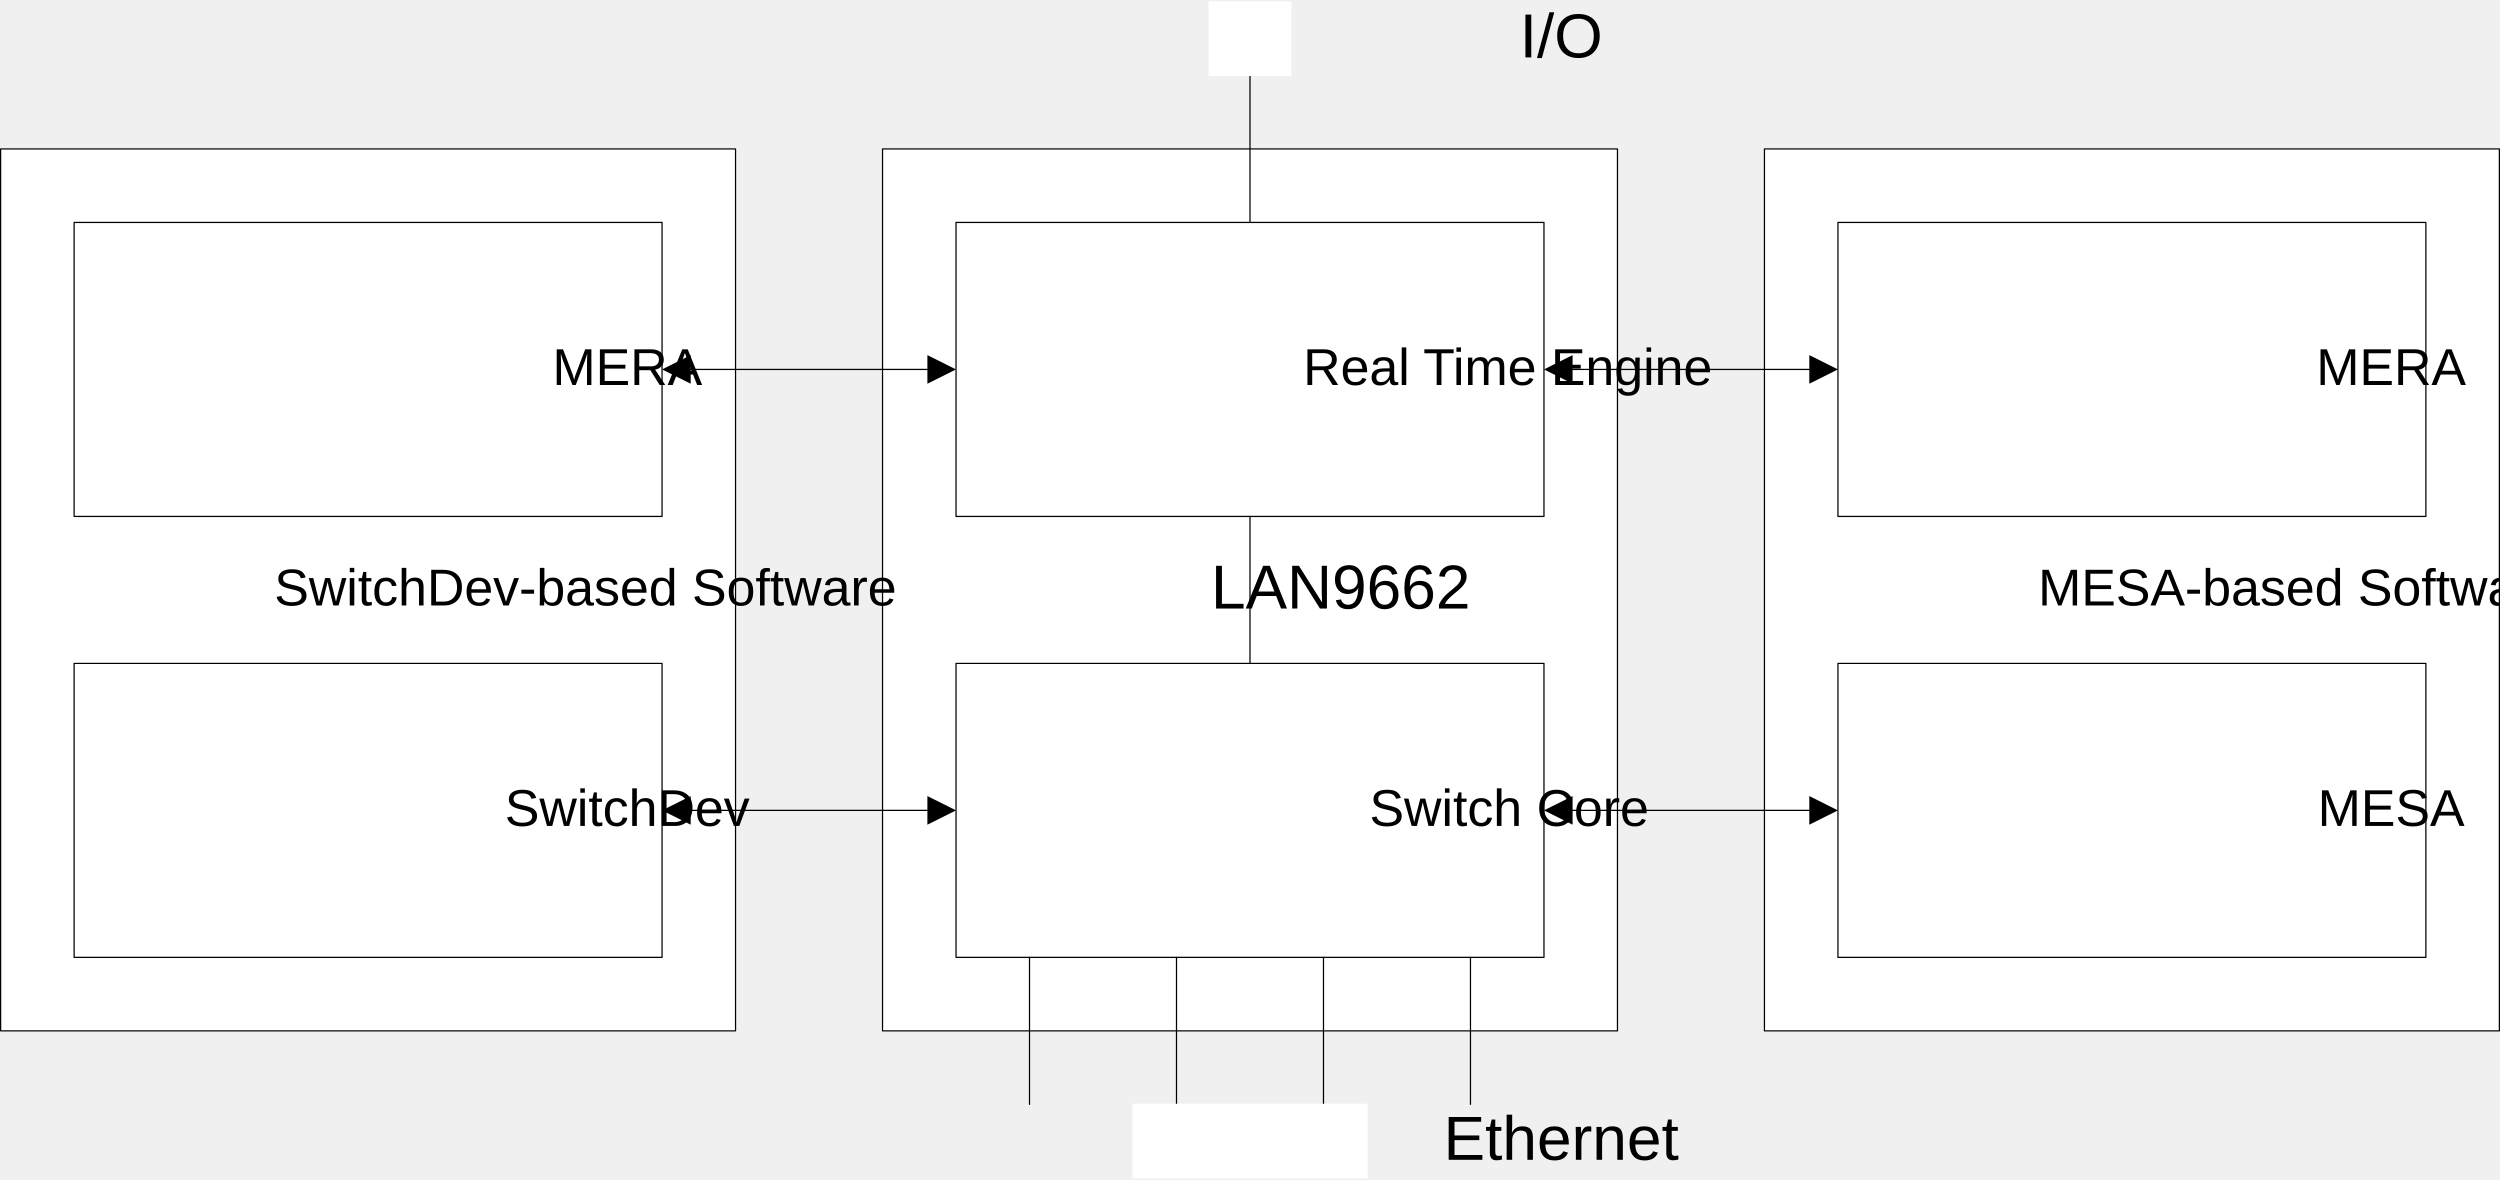
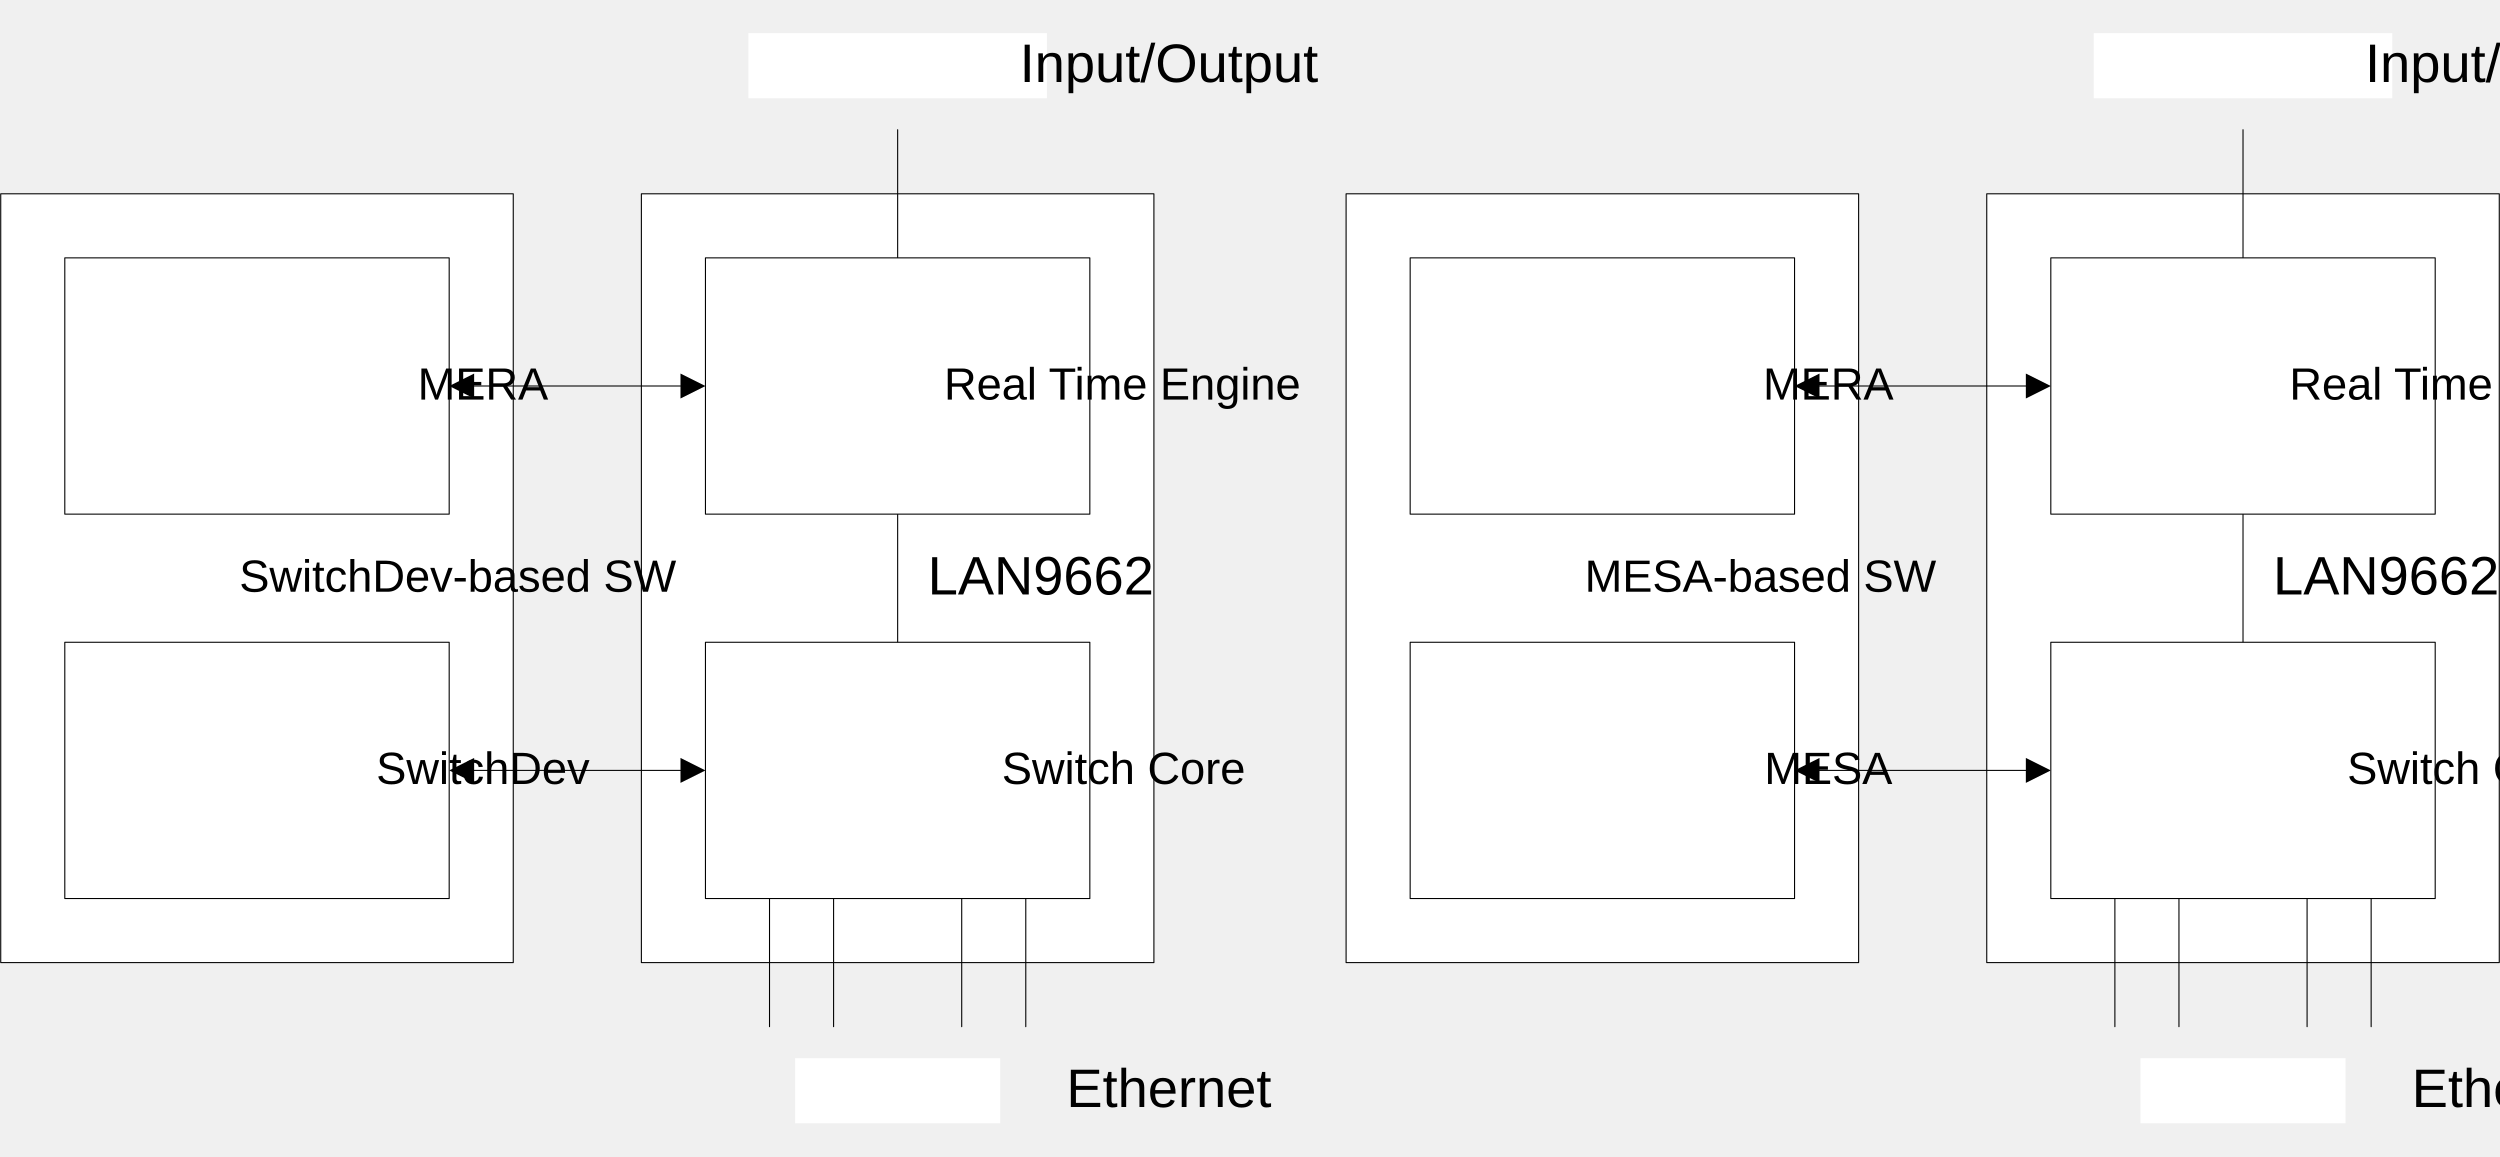
- <svg xmlns="http://www.w3.org/2000/svg" xmlns:ns1="http://schemas.microsoft.com/visio/2003/SVGExtensions/" xmlns:xlink="http://www.w3.org/1999/xlink" width="6.696in" height="3.16in" viewBox="0 0 482.13 227.492" xml:space="preserve" color-interpolation-filters="sRGB" class="st9">
+ <svg xmlns="http://www.w3.org/2000/svg" xmlns:ns1="http://schemas.microsoft.com/visio/2003/SVGExtensions/" xmlns:xlink="http://www.w3.org/1999/xlink" width="7.681in" height="3.553in" viewBox="0 0 552.996 255.838" xml:space="preserve" color-interpolation-filters="sRGB" class="st9">
  <ns1:documentProperties ns1:langID="1030" ns1:metric="true" ns1:viewMarkup="false">
    <ns1:userDefs>
      <ns1:ud ns1:nameU="msvConvertTheme" />
    </ns1:userDefs>
  </ns1:documentProperties>
  <style type="text/css">
	
		.st1 {fill:#ffffff;stroke:#000000;stroke-linecap:round;stroke-linejoin:round;stroke-width:0.24}
		.st2 {fill:#000000;font-family:Arial;font-size:1em}
- 		.st3 {fill:#000000;font-family:Arial;font-size:0.833em}
- 		.st4 {stroke:#000000;stroke-linecap:round;stroke-linejoin:round;stroke-width:0.24}
- 		.st5 {fill:none;stroke:none;stroke-linecap:round;stroke-linejoin:round;stroke-width:0.72}
- 		.st6 {fill:#ffffff;stroke:none;stroke-linecap:butt;stroke-width:7.2}
- 		.st7 {marker-end:url(#mrkr4-62);marker-start:url(#mrkr4-60);stroke:#000000;stroke-linecap:round;stroke-linejoin:round;stroke-width:0.24}
+ 		.st3 {stroke:#000000;stroke-linecap:round;stroke-linejoin:round;stroke-width:0.24}
+ 		.st4 {fill:none;stroke:none;stroke-linecap:round;stroke-linejoin:round;stroke-width:0.72}
+ 		.st5 {fill:#ffffff;stroke:none;stroke-linecap:butt;stroke-width:7.2}
+ 		.st6 {fill:#000000;font-family:Arial;font-size:0.833em}
+ 		.st7 {marker-end:url(#mrkr4-38);marker-start:url(#mrkr4-36);stroke:#000000;stroke-linecap:round;stroke-linejoin:round;stroke-width:0.24}
		.st8 {fill:#000000;fill-opacity:1;stroke:#000000;stroke-opacity:1;stroke-width:0.087}
		.st9 {fill:none;fill-rule:evenodd;font-size:12px;overflow:visible;stroke-linecap:square;stroke-miterlimit:3}
	
	</style>
  <defs id="Markers">
    <g id="lend4">
      <path d="M 2 1 L 0 0 L 2 -1 L 2 1 " style="stroke:none" />
    </g>
-     <marker id="mrkr4-60" class="st8" ns1:arrowType="4" ns1:arrowSize="2" ns1:setback="21.5" refX="21.5" orient="auto" markerUnits="strokeWidth" overflow="visible">
+     <marker id="mrkr4-36" class="st8" ns1:arrowType="4" ns1:arrowSize="2" ns1:setback="21.5" refX="21.5" orient="auto" markerUnits="strokeWidth" overflow="visible">
      <use xlink:href="#lend4" transform="scale(11.5) " />
    </marker>
-     <marker id="mrkr4-62" class="st8" ns1:arrowType="4" ns1:arrowSize="2" ns1:setback="23" refX="-23" orient="auto" markerUnits="strokeWidth" overflow="visible">
+     <marker id="mrkr4-38" class="st8" ns1:arrowType="4" ns1:arrowSize="2" ns1:setback="23" refX="-23" orient="auto" markerUnits="strokeWidth" overflow="visible">
      <use xlink:href="#lend4" transform="scale(-11.5,-11.5) " />
    </marker>
  </defs>
  <g ns1:mID="0" ns1:index="1" ns1:groupContext="foregroundPage">
    <ns1:pageProperties ns1:drawingScale="0.0393701" ns1:pageScale="0.0393701" ns1:drawingUnits="24" ns1:shadowOffsetX="8.50394" ns1:shadowOffsetY="-8.50394" />
-     <g id="shape21-1" ns1:mID="21" ns1:groupContext="shape" transform="translate(170.199,-28.7065)">
-       <ns1:textBlock ns1:margins="rect(4,0,4,0)" ns1:tabSpace="42.5197" />
-       <ns1:textRect cx="70.866" cy="142.452" width="141.74" height="170.079" />
-       <rect x="0" y="57.413" width="141.732" height="170.079" class="st1" />
-       <text x="3.33" y="146.05" class="st2" ns1:langID="1030">
+     <g id="shape21-1" ns1:mID="21" ns1:groupContext="shape" transform="translate(141.852,-42.8797)">
+       <ns1:textBlock ns1:margins="rect(4,0,4,0)" ns1:tabSpace="42.5197" />
+       <ns1:textRect cx="56.693" cy="170.799" width="113.39" height="170.079" />
+       <rect x="0" y="85.759" width="113.386" height="170.079" class="st1" />
+       <text x="3.33" y="174.4" class="st2" ns1:langID="1030">
        <ns1:paragraph />
        <ns1:tabList />LAN9662</text>
    </g>
-     <g id="shape5-4" ns1:mID="5" ns1:groupContext="shape" transform="translate(184.372,-127.919)">
-       <ns1:textBlock ns1:margins="rect(4,0,4,0)" ns1:tabSpace="42.5197" />
-       <ns1:textRect cx="56.693" cy="199.145" width="113.39" height="56.693" />
-       <rect x="0" y="170.799" width="113.386" height="56.693" class="st1" />
-       <text x="16.95" y="202.15" class="st3" ns1:langID="1030">
+     <g id="shape7-4" ns1:mID="7" ns1:groupContext="shape" transform="translate(-57.2929,142.092) rotate(-90)">
+       <path d="M0 255.84 L28.35 255.84" class="st3" />
+     </g>
+     <g id="shape8-7" ns1:mID="8" ns1:groupContext="shape" transform="translate(-85.6394,227.132) rotate(-90)">
+       <path d="M0 255.84 L28.35 255.84" class="st3" />
+     </g>
+     <g id="shape9-10" ns1:mID="9" ns1:groupContext="shape" transform="translate(-71.4662,227.132) rotate(-90)">
+       <path d="M0 255.84 L28.35 255.84" class="st3" />
+     </g>
+     <g id="shape10-13" ns1:mID="10" ns1:groupContext="shape" transform="translate(-28.9465,227.132) rotate(-90)">
+       <path d="M0 255.84 L28.35 255.84" class="st3" />
+     </g>
+     <g id="shape12-16" ns1:mID="12" ns1:groupContext="shape" transform="translate(-57.2929,57.0529) rotate(-90)">
+       <path d="M0 255.84 L28.35 255.84" class="st3" />
+     </g>
+     <g id="shape19-19" ns1:mID="19" ns1:groupContext="shape" transform="translate(156.026,-227.132)">
+       <ns1:textBlock ns1:margins="rect(4,4,4,4)" ns1:tabSpace="42.5197" />
+       <ns1:textRect cx="42.52" cy="241.665" width="85.04" height="28.346" />
+       <rect x="0" y="227.492" width="85.039" height="28.346" class="st4" />
+       <rect ns1:rectContext="textBkgnd" x="9.496" y="234.465" width="66.048" height="14.4" class="st5" />
+       <text x="9.5" y="245.27" class="st2" ns1:langID="1030">
+         <ns1:paragraph ns1:horizAlign="1" />
+         <ns1:tabList />Input/Output</text>
+     </g>
+     <g id="shape20-23" ns1:mID="20" ns1:groupContext="shape" transform="translate(156.026,-0.36)">
+       <ns1:textBlock ns1:margins="rect(4,4,4,4)" ns1:tabSpace="42.5197" />
+       <ns1:textRect cx="42.52" cy="241.665" width="85.04" height="28.346" />
+       <rect x="0" y="227.492" width="85.039" height="28.346" class="st4" />
+       <rect ns1:rectContext="textBkgnd" x="19.838" y="234.465" width="45.364" height="14.4" class="st5" />
+       <text x="19.84" y="245.27" class="st2" ns1:langID="1030">
+         <ns1:paragraph ns1:horizAlign="1" />
+         <ns1:tabList />Ethernet</text>
+     </g>
+     <g id="shape39-27" ns1:mID="39" ns1:groupContext="shape" transform="translate(0.12,-42.8797)">
+       <ns1:textBlock ns1:margins="rect(4,0,4,0)" ns1:tabSpace="42.5197" />
+       <ns1:textRect cx="56.693" cy="170.799" width="113.39" height="170.079" />
+       <rect x="0" y="85.759" width="113.386" height="170.079" class="st1" />
+       <text x="2.78" y="173.8" class="st6" ns1:langID="1030">
+         <ns1:paragraph />
+         <ns1:tabList />SwitchDev-based SW</text>
+     </g>
+     <g id="shape45-30" ns1:mID="45" ns1:groupContext="shape" transform="translate(99.3326,-85.3994)">
+       <path d="M5.16 255.84 L5.52 255.84 L51.17 255.84" class="st7" />
+     </g>
+     <g id="shape46-39" ns1:mID="46" ns1:groupContext="shape" transform="translate(99.3326,-170.439)">
+       <path d="M5.16 255.84 L5.52 255.84 L51.17 255.84" class="st7" />
+     </g>
+     <g id="shape6-46" ns1:mID="6" ns1:groupContext="shape" transform="translate(156.026,-57.0529)">
+       <ns1:textBlock ns1:margins="rect(4,0,4,0)" ns1:tabSpace="42.5197" />
+       <ns1:textRect cx="42.52" cy="227.492" width="85.04" height="56.693" />
+       <rect x="0" y="199.145" width="85.039" height="56.693" class="st1" />
+       <text x="15.57" y="230.49" class="st6" ns1:langID="1030">
+         <ns1:paragraph ns1:horizAlign="1" />
+         <ns1:tabList />Switch Core</text>
+     </g>
+     <g id="shape5-49" ns1:mID="5" ns1:groupContext="shape" transform="translate(156.026,-142.092)">
+       <ns1:textBlock ns1:margins="rect(4,0,4,0)" ns1:tabSpace="42.5197" />
+       <ns1:textRect cx="42.52" cy="227.492" width="85.04" height="56.693" />
+       <rect x="0" y="199.145" width="85.039" height="56.693" class="st1" />
+       <text x="2.78" y="230.49" class="st6" ns1:langID="1030">
        <ns1:paragraph ns1:horizAlign="1" />
        <ns1:tabList />Real Time Engine</text>
    </g>
-     <g id="shape6-7" ns1:mID="6" ns1:groupContext="shape" transform="translate(184.372,-42.8797)">
-       <ns1:textBlock ns1:margins="rect(4,0,4,0)" ns1:tabSpace="42.5197" />
-       <ns1:textRect cx="56.693" cy="199.145" width="113.39" height="56.693" />
-       <rect x="0" y="170.799" width="113.386" height="56.693" class="st1" />
-       <text x="29.74" y="202.15" class="st3" ns1:langID="1030">
+     <g id="shape41-52" ns1:mID="41" ns1:groupContext="shape" transform="translate(14.2932,-57.0529)">
+       <ns1:textBlock ns1:margins="rect(4,0,4,0)" ns1:tabSpace="42.5197" />
+       <ns1:textRect cx="42.52" cy="227.492" width="85.04" height="56.693" />
+       <rect x="0" y="199.145" width="85.039" height="56.693" class="st1" />
+       <text x="18.9" y="230.49" class="st6" ns1:langID="1030">
+         <ns1:paragraph ns1:horizAlign="1" />
+         <ns1:tabList />SwitchDev</text>
+     </g>
+     <g id="shape40-55" ns1:mID="40" ns1:groupContext="shape" transform="translate(14.2932,-142.092)">
+       <ns1:textBlock ns1:margins="rect(4,0,4,0)" ns1:tabSpace="42.5197" />
+       <ns1:textRect cx="42.52" cy="227.492" width="85.04" height="56.693" />
+       <rect x="0" y="199.145" width="85.039" height="56.693" class="st1" />
+       <text x="28.07" y="230.49" class="st6" ns1:langID="1030">
+         <ns1:paragraph ns1:horizAlign="1" />
+         <ns1:tabList />MERA</text>
+     </g>
+     <g id="shape47-58" ns1:mID="47" ns1:groupContext="shape" transform="translate(-43.1197,227.132) rotate(-90)">
+       <path d="M0 255.84 L28.35 255.84" class="st3" />
+     </g>
+     <g id="shape48-61" ns1:mID="48" ns1:groupContext="shape" transform="translate(439.49,-42.8797)">
+       <ns1:textBlock ns1:margins="rect(4,0,4,0)" ns1:tabSpace="42.5197" />
+       <ns1:textRect cx="56.693" cy="170.799" width="113.39" height="170.079" />
+       <rect x="0" y="85.759" width="113.386" height="170.079" class="st1" />
+       <text x="3.33" y="174.4" class="st2" ns1:langID="1030">
+         <ns1:paragraph />
+         <ns1:tabList />LAN9662</text>
+     </g>
+     <g id="shape49-64" ns1:mID="49" ns1:groupContext="shape" transform="translate(240.345,142.092) rotate(-90)">
+       <path d="M0 255.84 L28.35 255.84" class="st3" />
+     </g>
+     <g id="shape50-67" ns1:mID="50" ns1:groupContext="shape" transform="translate(211.998,227.132) rotate(-90)">
+       <path d="M0 255.84 L28.35 255.84" class="st3" />
+     </g>
+     <g id="shape51-70" ns1:mID="51" ns1:groupContext="shape" transform="translate(226.172,227.132) rotate(-90)">
+       <path d="M0 255.84 L28.35 255.84" class="st3" />
+     </g>
+     <g id="shape52-73" ns1:mID="52" ns1:groupContext="shape" transform="translate(268.691,227.132) rotate(-90)">
+       <path d="M0 255.84 L28.35 255.84" class="st3" />
+     </g>
+     <g id="shape53-76" ns1:mID="53" ns1:groupContext="shape" transform="translate(240.345,57.0529) rotate(-90)">
+       <path d="M0 255.84 L28.35 255.84" class="st3" />
+     </g>
+     <g id="shape54-79" ns1:mID="54" ns1:groupContext="shape" transform="translate(453.663,-227.132)">
+       <ns1:textBlock ns1:margins="rect(4,4,4,4)" ns1:tabSpace="42.5197" />
+       <ns1:textRect cx="42.52" cy="241.665" width="85.04" height="28.346" />
+       <rect x="0" y="227.492" width="85.039" height="28.346" class="st4" />
+       <rect ns1:rectContext="textBkgnd" x="9.496" y="234.465" width="66.048" height="14.4" class="st5" />
+       <text x="9.5" y="245.27" class="st2" ns1:langID="1030">
+         <ns1:paragraph ns1:horizAlign="1" />
+         <ns1:tabList />Input/Output</text>
+     </g>
+     <g id="shape55-83" ns1:mID="55" ns1:groupContext="shape" transform="translate(453.663,-0.36)">
+       <ns1:textBlock ns1:margins="rect(4,4,4,4)" ns1:tabSpace="42.5197" />
+       <ns1:textRect cx="42.52" cy="241.665" width="85.04" height="28.346" />
+       <rect x="0" y="227.492" width="85.039" height="28.346" class="st4" />
+       <rect ns1:rectContext="textBkgnd" x="19.838" y="234.465" width="45.364" height="14.4" class="st5" />
+       <text x="19.84" y="245.27" class="st2" ns1:langID="1030">
+         <ns1:paragraph ns1:horizAlign="1" />
+         <ns1:tabList />Ethernet</text>
+     </g>
+     <g id="shape56-87" ns1:mID="56" ns1:groupContext="shape" transform="translate(297.758,-42.8797)">
+       <ns1:textBlock ns1:margins="rect(4,0,4,0)" ns1:tabSpace="42.5197" />
+       <ns1:textRect cx="56.693" cy="170.799" width="113.39" height="170.079" />
+       <rect x="0" y="85.759" width="113.386" height="170.079" class="st1" />
+       <text x="2.78" y="173.8" class="st6" ns1:langID="1030">
+         <ns1:paragraph />
+         <ns1:tabList />MESA-based SW</text>
+     </g>
+     <g id="shape57-90" ns1:mID="57" ns1:groupContext="shape" transform="translate(396.97,-85.3994)">
+       <path d="M5.16 255.84 L5.52 255.84 L51.17 255.84" class="st7" />
+     </g>
+     <g id="shape58-97" ns1:mID="58" ns1:groupContext="shape" transform="translate(396.97,-170.439)">
+       <path d="M5.16 255.84 L5.52 255.84 L51.17 255.84" class="st7" />
+     </g>
+     <g id="shape59-104" ns1:mID="59" ns1:groupContext="shape" transform="translate(453.663,-57.0529)">
+       <ns1:textBlock ns1:margins="rect(4,0,4,0)" ns1:tabSpace="42.5197" />
+       <ns1:textRect cx="42.52" cy="227.492" width="85.04" height="56.693" />
+       <rect x="0" y="199.145" width="85.039" height="56.693" class="st1" />
+       <text x="15.57" y="230.49" class="st6" ns1:langID="1030">
        <ns1:paragraph ns1:horizAlign="1" />
        <ns1:tabList />Switch Core</text>
    </g>
-     <g id="shape7-10" ns1:mID="7" ns1:groupContext="shape" transform="translate(13.5732,127.919) rotate(-90)">
-       <path d="M0 227.49 L28.35 227.49" class="st4" />
-     </g>
-     <g id="shape8-13" ns1:mID="8" ns1:groupContext="shape" transform="translate(-28.9465,212.958) rotate(-90)">
-       <path d="M0 227.49 L28.35 227.49" class="st4" />
-     </g>
-     <g id="shape9-16" ns1:mID="9" ns1:groupContext="shape" transform="translate(-0.599997,212.958) rotate(-90)">
-       <path d="M0 227.49 L28.35 227.49" class="st4" />
-     </g>
-     <g id="shape10-19" ns1:mID="10" ns1:groupContext="shape" transform="translate(27.7465,212.958) rotate(-90)">
-       <path d="M0 227.49 L28.35 227.49" class="st4" />
-     </g>
-     <g id="shape11-22" ns1:mID="11" ns1:groupContext="shape" transform="translate(56.0929,212.958) rotate(-90)">
-       <path d="M0 227.49 L28.35 227.49" class="st4" />
-     </g>
-     <g id="shape12-25" ns1:mID="12" ns1:groupContext="shape" transform="translate(13.5732,42.8797) rotate(-90)">
-       <path d="M0 227.49 L28.35 227.49" class="st4" />
-     </g>
-     <g id="shape19-28" ns1:mID="19" ns1:groupContext="shape" transform="translate(226.892,-212.958)">
-       <ns1:textBlock ns1:margins="rect(4,4,4,4)" ns1:tabSpace="42.5197" />
-       <ns1:textRect cx="14.173" cy="220.405" width="28.35" height="14.173" />
-       <rect x="0" y="213.318" width="28.346" height="14.173" class="st5" />
-       <rect ns1:rectContext="textBkgnd" x="6.172" y="213.205" width="16.002" height="14.4" class="st6" />
-       <text x="6.17" y="224.01" class="st2" ns1:langID="1030">
-         <ns1:paragraph ns1:horizAlign="1" />
-         <ns1:tabList />I/O</text>
-     </g>
-     <g id="shape20-32" ns1:mID="20" ns1:groupContext="shape" transform="translate(184.372,-0.36)">
-       <ns1:textBlock ns1:margins="rect(4,4,4,4)" ns1:tabSpace="42.5197" />
-       <ns1:textRect cx="56.693" cy="220.405" width="113.39" height="14.173" />
-       <rect x="0" y="213.318" width="113.386" height="14.173" class="st5" />
-       <rect ns1:rectContext="textBkgnd" x="34.011" y="213.205" width="45.364" height="14.4" class="st6" />
-       <text x="34.01" y="224.01" class="st2" ns1:langID="1030">
-         <ns1:paragraph ns1:horizAlign="1" />
-         <ns1:tabList />Ethernet</text>
-     </g>
-     <g id="shape35-36" ns1:mID="35" ns1:groupContext="shape" transform="translate(340.277,-28.7065)">
-       <ns1:textBlock ns1:margins="rect(4,0,4,0)" ns1:tabSpace="42.5197" />
-       <ns1:textRect cx="70.866" cy="142.452" width="141.74" height="170.079" />
-       <rect x="0" y="57.413" width="141.732" height="170.079" class="st1" />
-       <text x="2.78" y="145.45" class="st3" ns1:langID="1030">
-         <ns1:paragraph />
-         <ns1:tabList />MESA-based Software</text>
-     </g>
-     <g id="shape36-39" ns1:mID="36" ns1:groupContext="shape" transform="translate(354.451,-127.919)">
-       <ns1:textBlock ns1:margins="rect(4,0,4,0)" ns1:tabSpace="42.5197" />
-       <ns1:textRect cx="56.693" cy="199.145" width="113.39" height="56.693" />
-       <rect x="0" y="170.799" width="113.386" height="56.693" class="st1" />
-       <text x="42.25" y="202.15" class="st3" ns1:langID="1030">
+     <g id="shape60-107" ns1:mID="60" ns1:groupContext="shape" transform="translate(453.663,-142.092)">
+       <ns1:textBlock ns1:margins="rect(4,0,4,0)" ns1:tabSpace="42.5197" />
+       <ns1:textRect cx="42.52" cy="227.492" width="85.04" height="56.693" />
+       <rect x="0" y="199.145" width="85.039" height="56.693" class="st1" />
+       <text x="2.78" y="230.49" class="st6" ns1:langID="1030">
+         <ns1:paragraph ns1:horizAlign="1" />
+         <ns1:tabList />Real Time Engine</text>
+     </g>
+     <g id="shape61-110" ns1:mID="61" ns1:groupContext="shape" transform="translate(311.931,-57.0529)">
+       <ns1:textBlock ns1:margins="rect(4,0,4,0)" ns1:tabSpace="42.5197" />
+       <ns1:textRect cx="42.52" cy="227.492" width="85.04" height="56.693" />
+       <rect x="0" y="199.145" width="85.039" height="56.693" class="st1" />
+       <text x="28.35" y="230.49" class="st6" ns1:langID="1030">
+         <ns1:paragraph ns1:horizAlign="1" />
+         <ns1:tabList />MESA</text>
+     </g>
+     <g id="shape62-113" ns1:mID="62" ns1:groupContext="shape" transform="translate(311.931,-142.092)">
+       <ns1:textBlock ns1:margins="rect(4,0,4,0)" ns1:tabSpace="42.5197" />
+       <ns1:textRect cx="42.52" cy="227.492" width="85.04" height="56.693" />
+       <rect x="0" y="199.145" width="85.039" height="56.693" class="st1" />
+       <text x="28.07" y="230.49" class="st6" ns1:langID="1030">
        <ns1:paragraph ns1:horizAlign="1" />
        <ns1:tabList />MERA</text>
    </g>
-     <g id="shape37-42" ns1:mID="37" ns1:groupContext="shape" transform="translate(354.451,-42.8797)">
-       <ns1:textBlock ns1:margins="rect(4,0,4,0)" ns1:tabSpace="42.5197" />
-       <ns1:textRect cx="56.693" cy="199.145" width="113.39" height="56.693" />
-       <rect x="0" y="170.799" width="113.386" height="56.693" class="st1" />
-       <text x="42.52" y="202.15" class="st3" ns1:langID="1030">
-         <ns1:paragraph ns1:horizAlign="1" />
-         <ns1:tabList />MESA</text>
-     </g>
-     <g id="shape39-45" ns1:mID="39" ns1:groupContext="shape" transform="translate(0.12,-28.7065)">
-       <ns1:textBlock ns1:margins="rect(4,0,4,0)" ns1:tabSpace="42.5197" />
-       <ns1:textRect cx="70.866" cy="142.452" width="141.74" height="170.079" />
-       <rect x="0" y="57.413" width="141.732" height="170.079" class="st1" />
-       <text x="2.78" y="145.45" class="st3" ns1:langID="1030">
-         <ns1:paragraph />
-         <ns1:tabList />SwitchDev-based Software</text>
-     </g>
-     <g id="shape40-48" ns1:mID="40" ns1:groupContext="shape" transform="translate(14.2932,-127.919)">
-       <ns1:textBlock ns1:margins="rect(4,0,4,0)" ns1:tabSpace="42.5197" />
-       <ns1:textRect cx="56.693" cy="199.145" width="113.39" height="56.693" />
-       <rect x="0" y="170.799" width="113.386" height="56.693" class="st1" />
-       <text x="42.25" y="202.15" class="st3" ns1:langID="1030">
-         <ns1:paragraph ns1:horizAlign="1" />
-         <ns1:tabList />MERA</text>
-     </g>
-     <g id="shape41-51" ns1:mID="41" ns1:groupContext="shape" transform="translate(14.2932,-42.8797)">
-       <ns1:textBlock ns1:margins="rect(4,0,4,0)" ns1:tabSpace="42.5197" />
-       <ns1:textRect cx="56.693" cy="199.145" width="113.39" height="56.693" />
-       <rect x="0" y="170.799" width="113.386" height="56.693" class="st1" />
-       <text x="33.07" y="202.15" class="st3" ns1:langID="1030">
-         <ns1:paragraph ns1:horizAlign="1" />
-         <ns1:tabList />SwitchDev</text>
-     </g>
-     <g id="shape42-54" ns1:mID="42" ns1:groupContext="shape" transform="translate(297.758,-156.266)">
-       <path d="M5.16 227.49 L5.52 227.49 L51.17 227.49" class="st7" />
-     </g>
-     <g id="shape44-63" ns1:mID="44" ns1:groupContext="shape" transform="translate(297.758,-71.2262)">
-       <path d="M5.16 227.49 L5.52 227.49 L51.17 227.49" class="st7" />
-     </g>
-     <g id="shape45-70" ns1:mID="45" ns1:groupContext="shape" transform="translate(127.679,-71.2262)">
-       <path d="M5.16 227.49 L5.52 227.49 L51.17 227.49" class="st7" />
-     </g>
-     <g id="shape46-77" ns1:mID="46" ns1:groupContext="shape" transform="translate(127.679,-156.266)">
-       <path d="M5.16 227.49 L5.52 227.49 L51.17 227.49" class="st7" />
+     <g id="shape63-116" ns1:mID="63" ns1:groupContext="shape" transform="translate(254.518,227.132) rotate(-90)">
+       <path d="M0 255.84 L28.35 255.84" class="st3" />
    </g>
  </g>
</svg>
